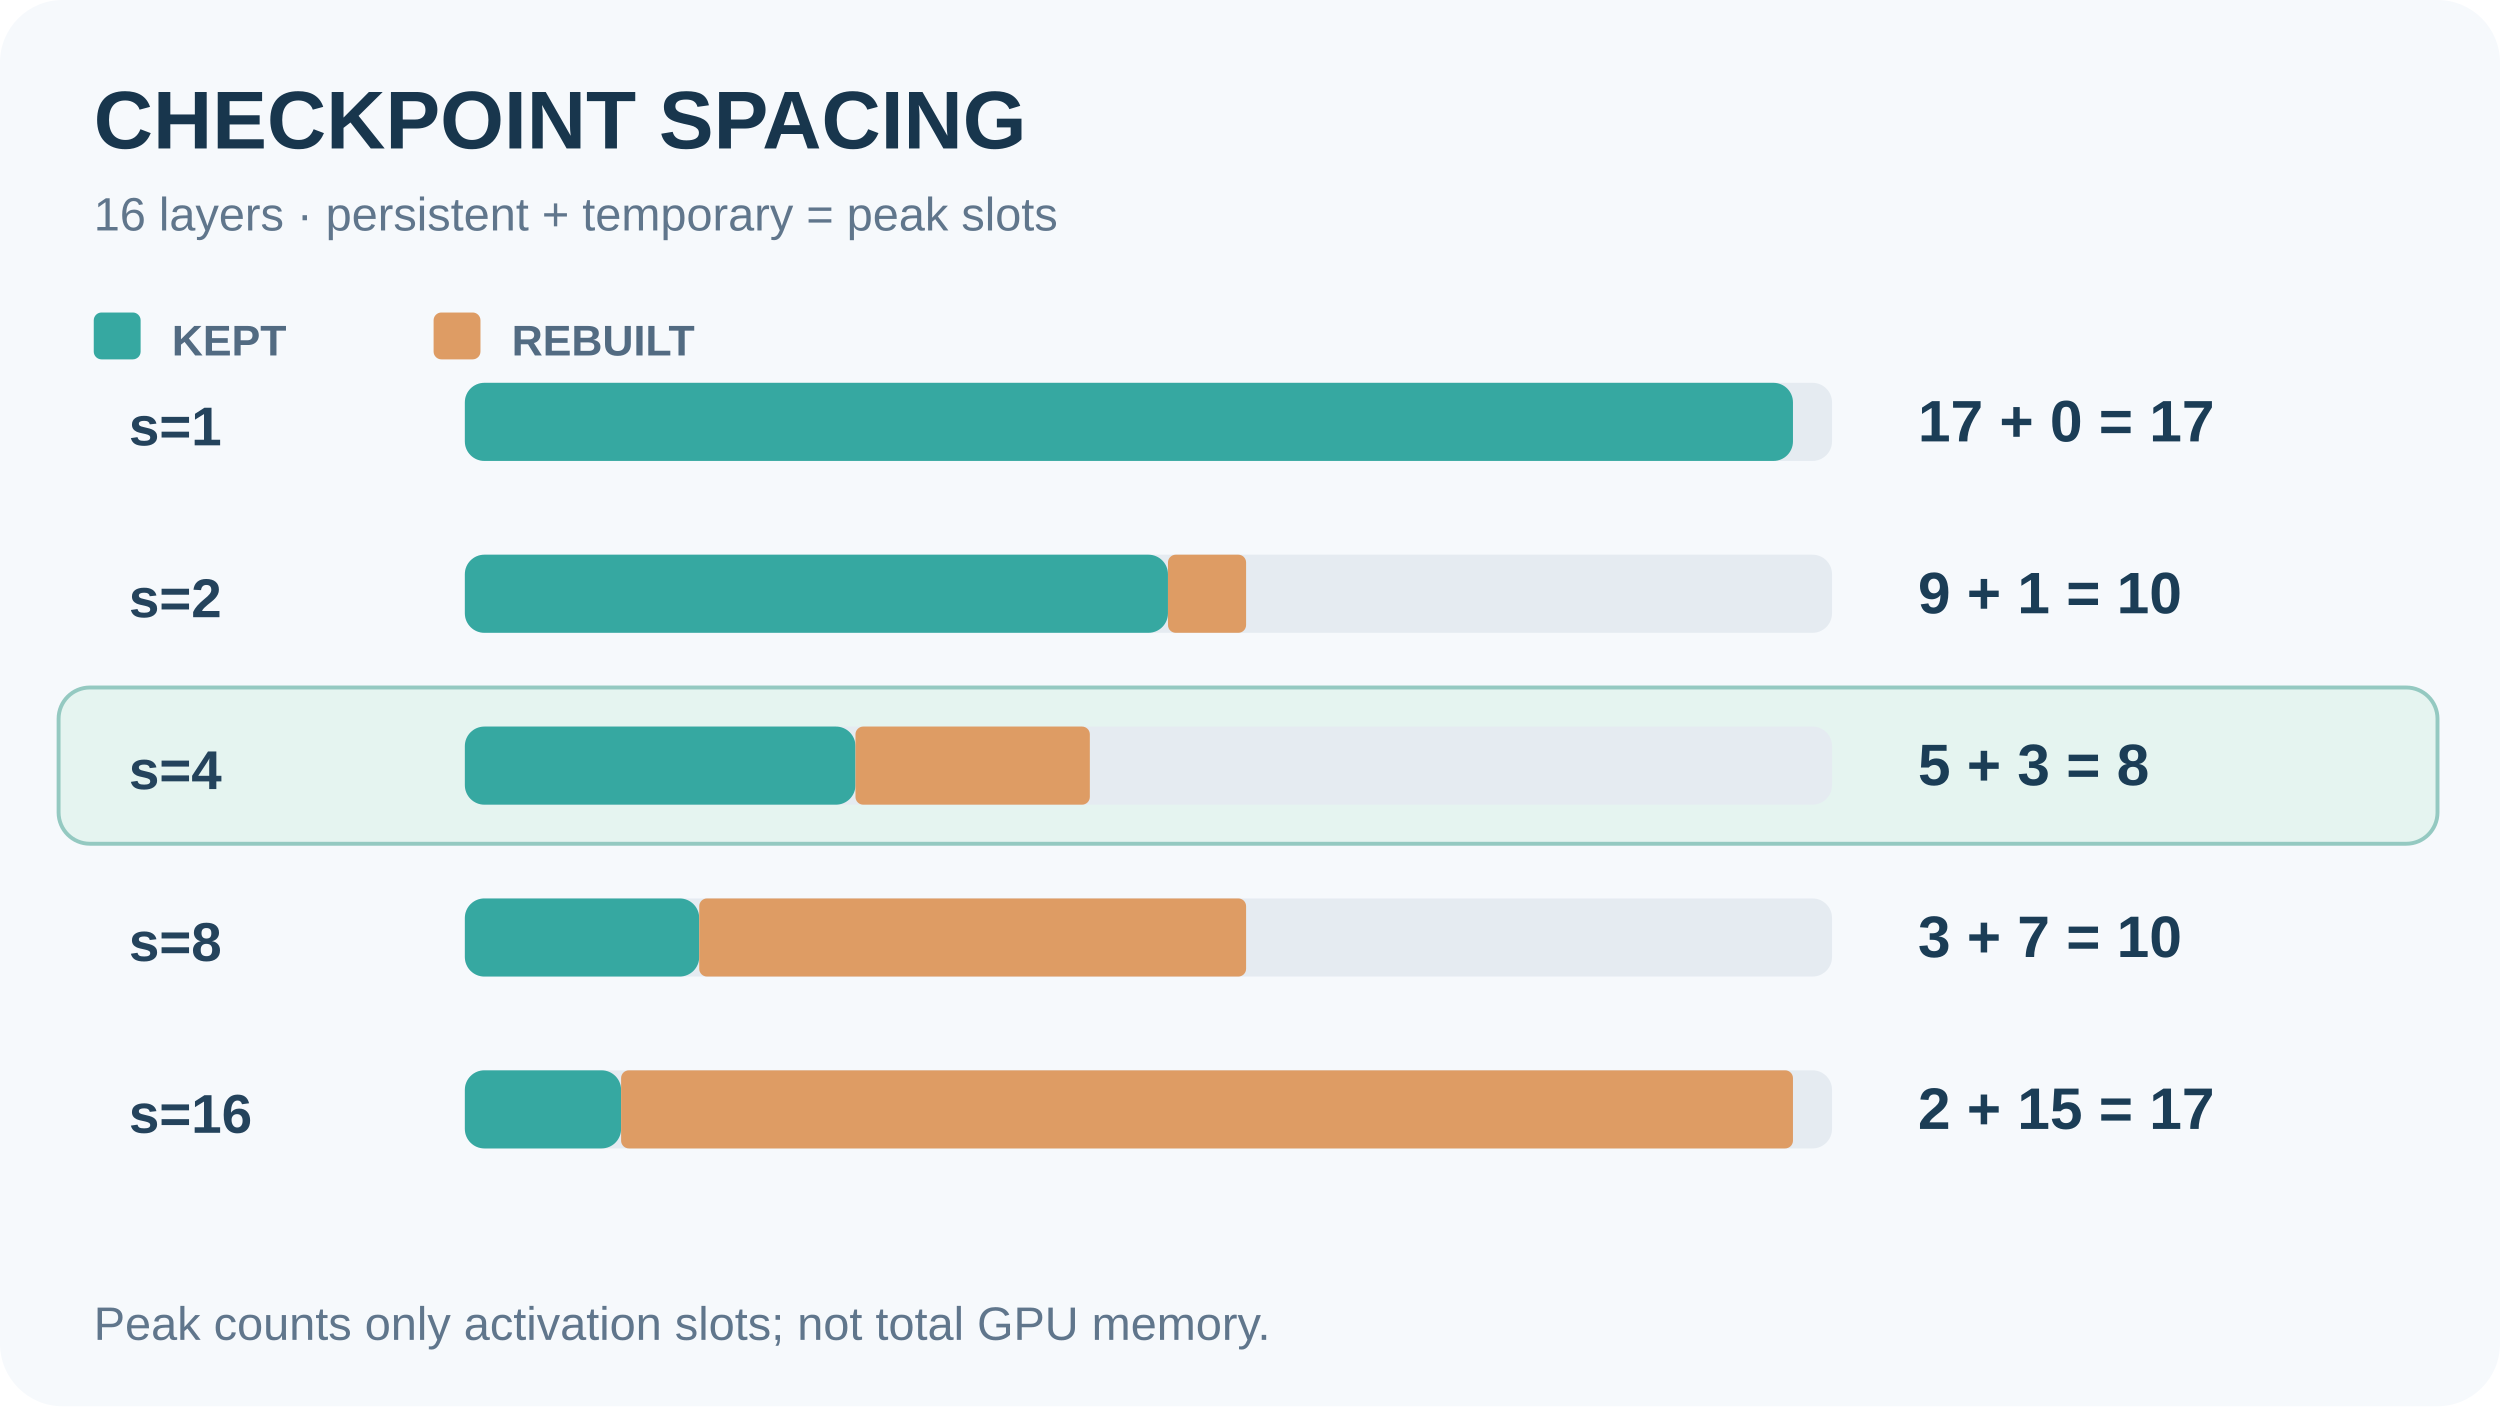
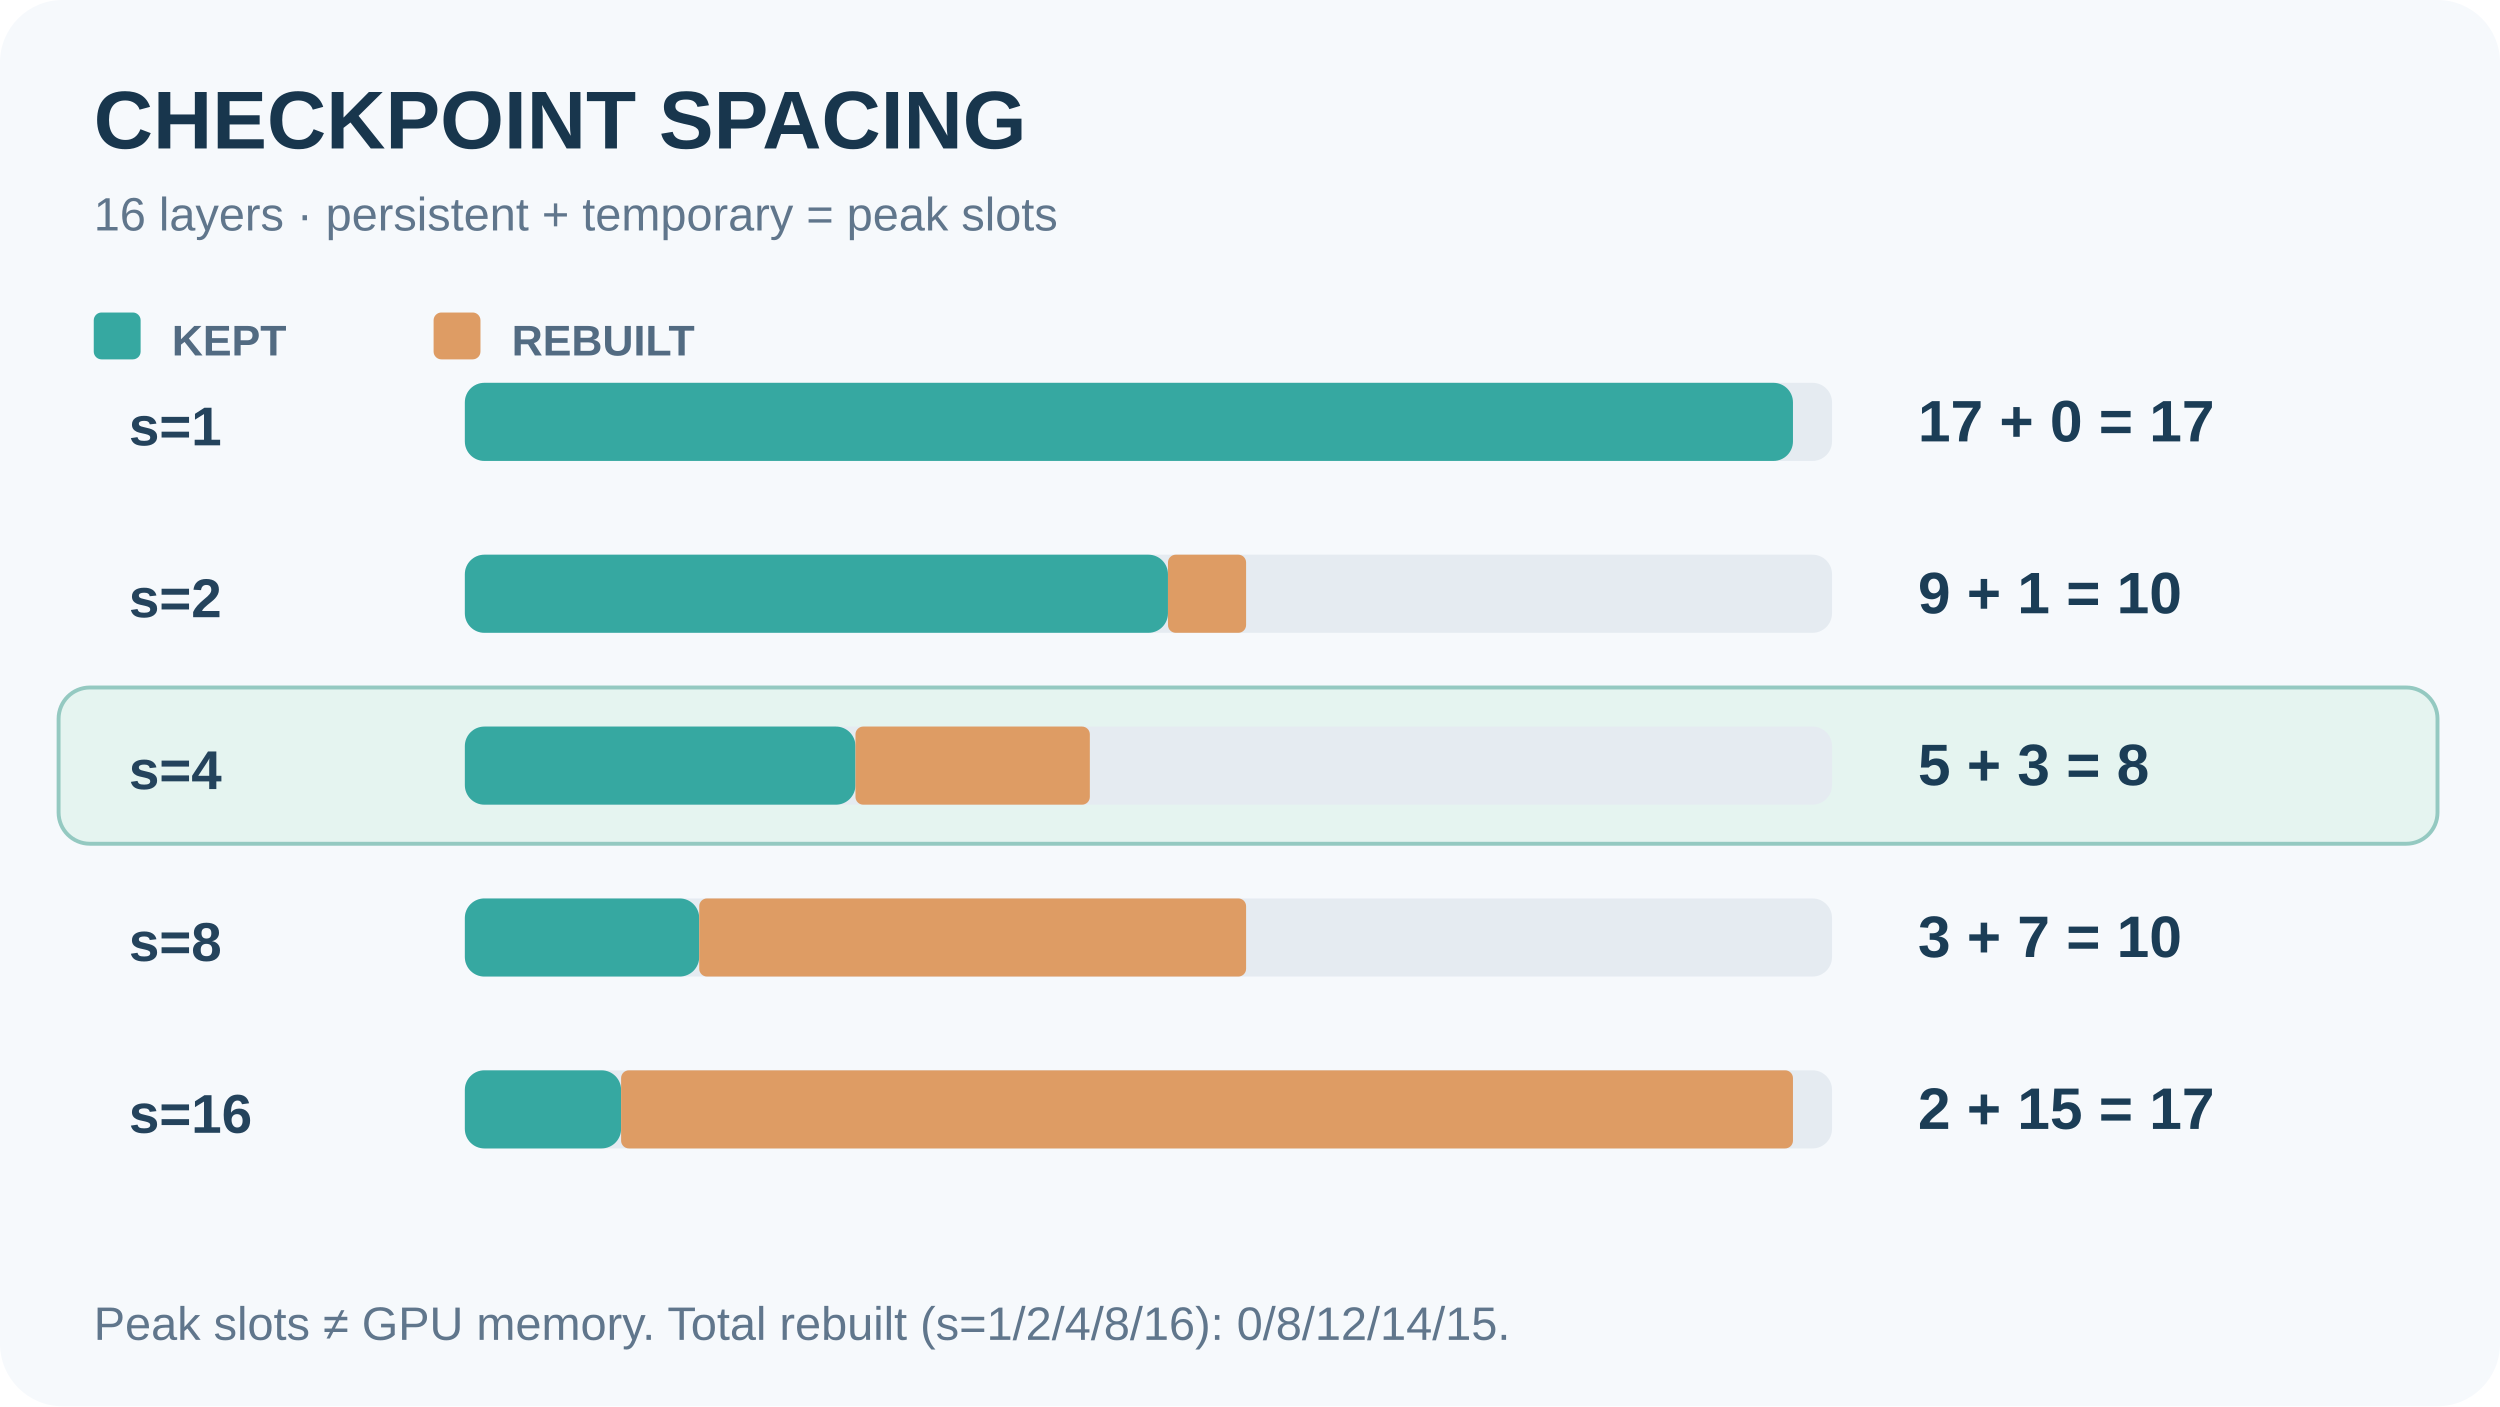
<svg xmlns="http://www.w3.org/2000/svg" width="640" height="360" viewBox="0 0 640 360" role="img" aria-labelledby="t d">
  <style>text{font-family:Arial,Helvetica,sans-serif}.motion-only{} .reduced-only{display:none}@media(prefers-reduced-motion:reduce){.motion-only{display:none!important}.reduced-only{display:inline!important}}</style>
  <rect width="640" height="360" rx="16" fill="#f6f9fc" />
  <text x="24" y="38" font-size="21" fill="#18364d" font-weight="750">CHECKPOINT SPACING</text>
  <text x="24" y="59" font-size="12" fill="#60768c" font-weight="500">16 layers · persistent + temporary = peak slots</text>
  <rect x="24" y="80" width="12" height="12" rx="2" fill="#36a8a1" stroke="none" />
  <text x="44" y="91" font-size="11" fill="#526b82" font-weight="700">KEPT</text>
  <rect x="111" y="80" width="12" height="12" rx="2" fill="#de9c64" stroke="none" />
  <text x="131" y="91" font-size="11" fill="#526b82" font-weight="700">REBUILT</text>
  <text x="33" y="114" font-size="14" fill="#24435c" font-weight="700">s=1</text>
  <rect x="119" y="98" width="350" height="20" rx="5" fill="#e5ebf1" stroke="none" />
  <rect x="119" y="98" width="340" height="20" rx="5" fill="#36a8a1" stroke="none" />
  <text x="491" y="113" font-size="15" fill="#1b3d56" font-weight="700">17 + 0 = 17</text>
  <text x="33" y="158" font-size="14" fill="#24435c" font-weight="700">s=2</text>
  <rect x="119" y="142" width="350" height="20" rx="5" fill="#e5ebf1" stroke="none" />
  <rect x="119" y="142" width="180" height="20" rx="5" fill="#36a8a1" stroke="none" />
  <rect x="299" y="142" width="20" height="20" rx="2" fill="#de9c64" stroke="none" />
  <text x="491" y="157" font-size="15" fill="#1b3d56" font-weight="700">9 + 1 = 10</text>
  <rect x="15" y="176" width="609" height="40" rx="8" fill="#e5f4f0" stroke="#94c9c1" />
  <text x="33" y="202" font-size="14" fill="#24435c" font-weight="700">s=4</text>
  <rect x="119" y="186" width="350" height="20" rx="5" fill="#e5ebf1" stroke="none" />
  <rect x="119" y="186" width="100" height="20" rx="5" fill="#36a8a1" stroke="none" />
  <rect x="219" y="186" width="60" height="20" rx="2" fill="#de9c64" stroke="none" />
  <text x="491" y="201" font-size="15" fill="#1b3d56" font-weight="700">5 + 3 = 8</text>
  <text x="33" y="246" font-size="14" fill="#24435c" font-weight="700">s=8</text>
  <rect x="119" y="230" width="350" height="20" rx="5" fill="#e5ebf1" stroke="none" />
  <rect x="119" y="230" width="60" height="20" rx="5" fill="#36a8a1" stroke="none" />
  <rect x="179" y="230" width="140" height="20" rx="2" fill="#de9c64" stroke="none" />
  <text x="491" y="245" font-size="15" fill="#1b3d56" font-weight="700">3 + 7 = 10</text>
  <text x="33" y="290" font-size="14" fill="#24435c" font-weight="700">s=16</text>
  <rect x="119" y="274" width="350" height="20" rx="5" fill="#e5ebf1" stroke="none" />
  <rect x="119" y="274" width="40" height="20" rx="5" fill="#36a8a1" stroke="none" />
  <rect x="159" y="274" width="300" height="20" rx="2" fill="#de9c64" stroke="none" />
  <text x="491" y="289" font-size="15" fill="#1b3d56" font-weight="700">2 + 15 = 17</text>
-   <text x="24" y="343" font-size="12" fill="#60768c" font-weight="500">Peak counts only activation slots; not total GPU memory.</text>
+   <text x="24" y="343" font-size="12" fill="#60768c" font-weight="500">Peak slots ≠ GPU memory. Total rebuilt (s=1/2/4/8/16): 0/8/12/14/15.</text>
</svg>
